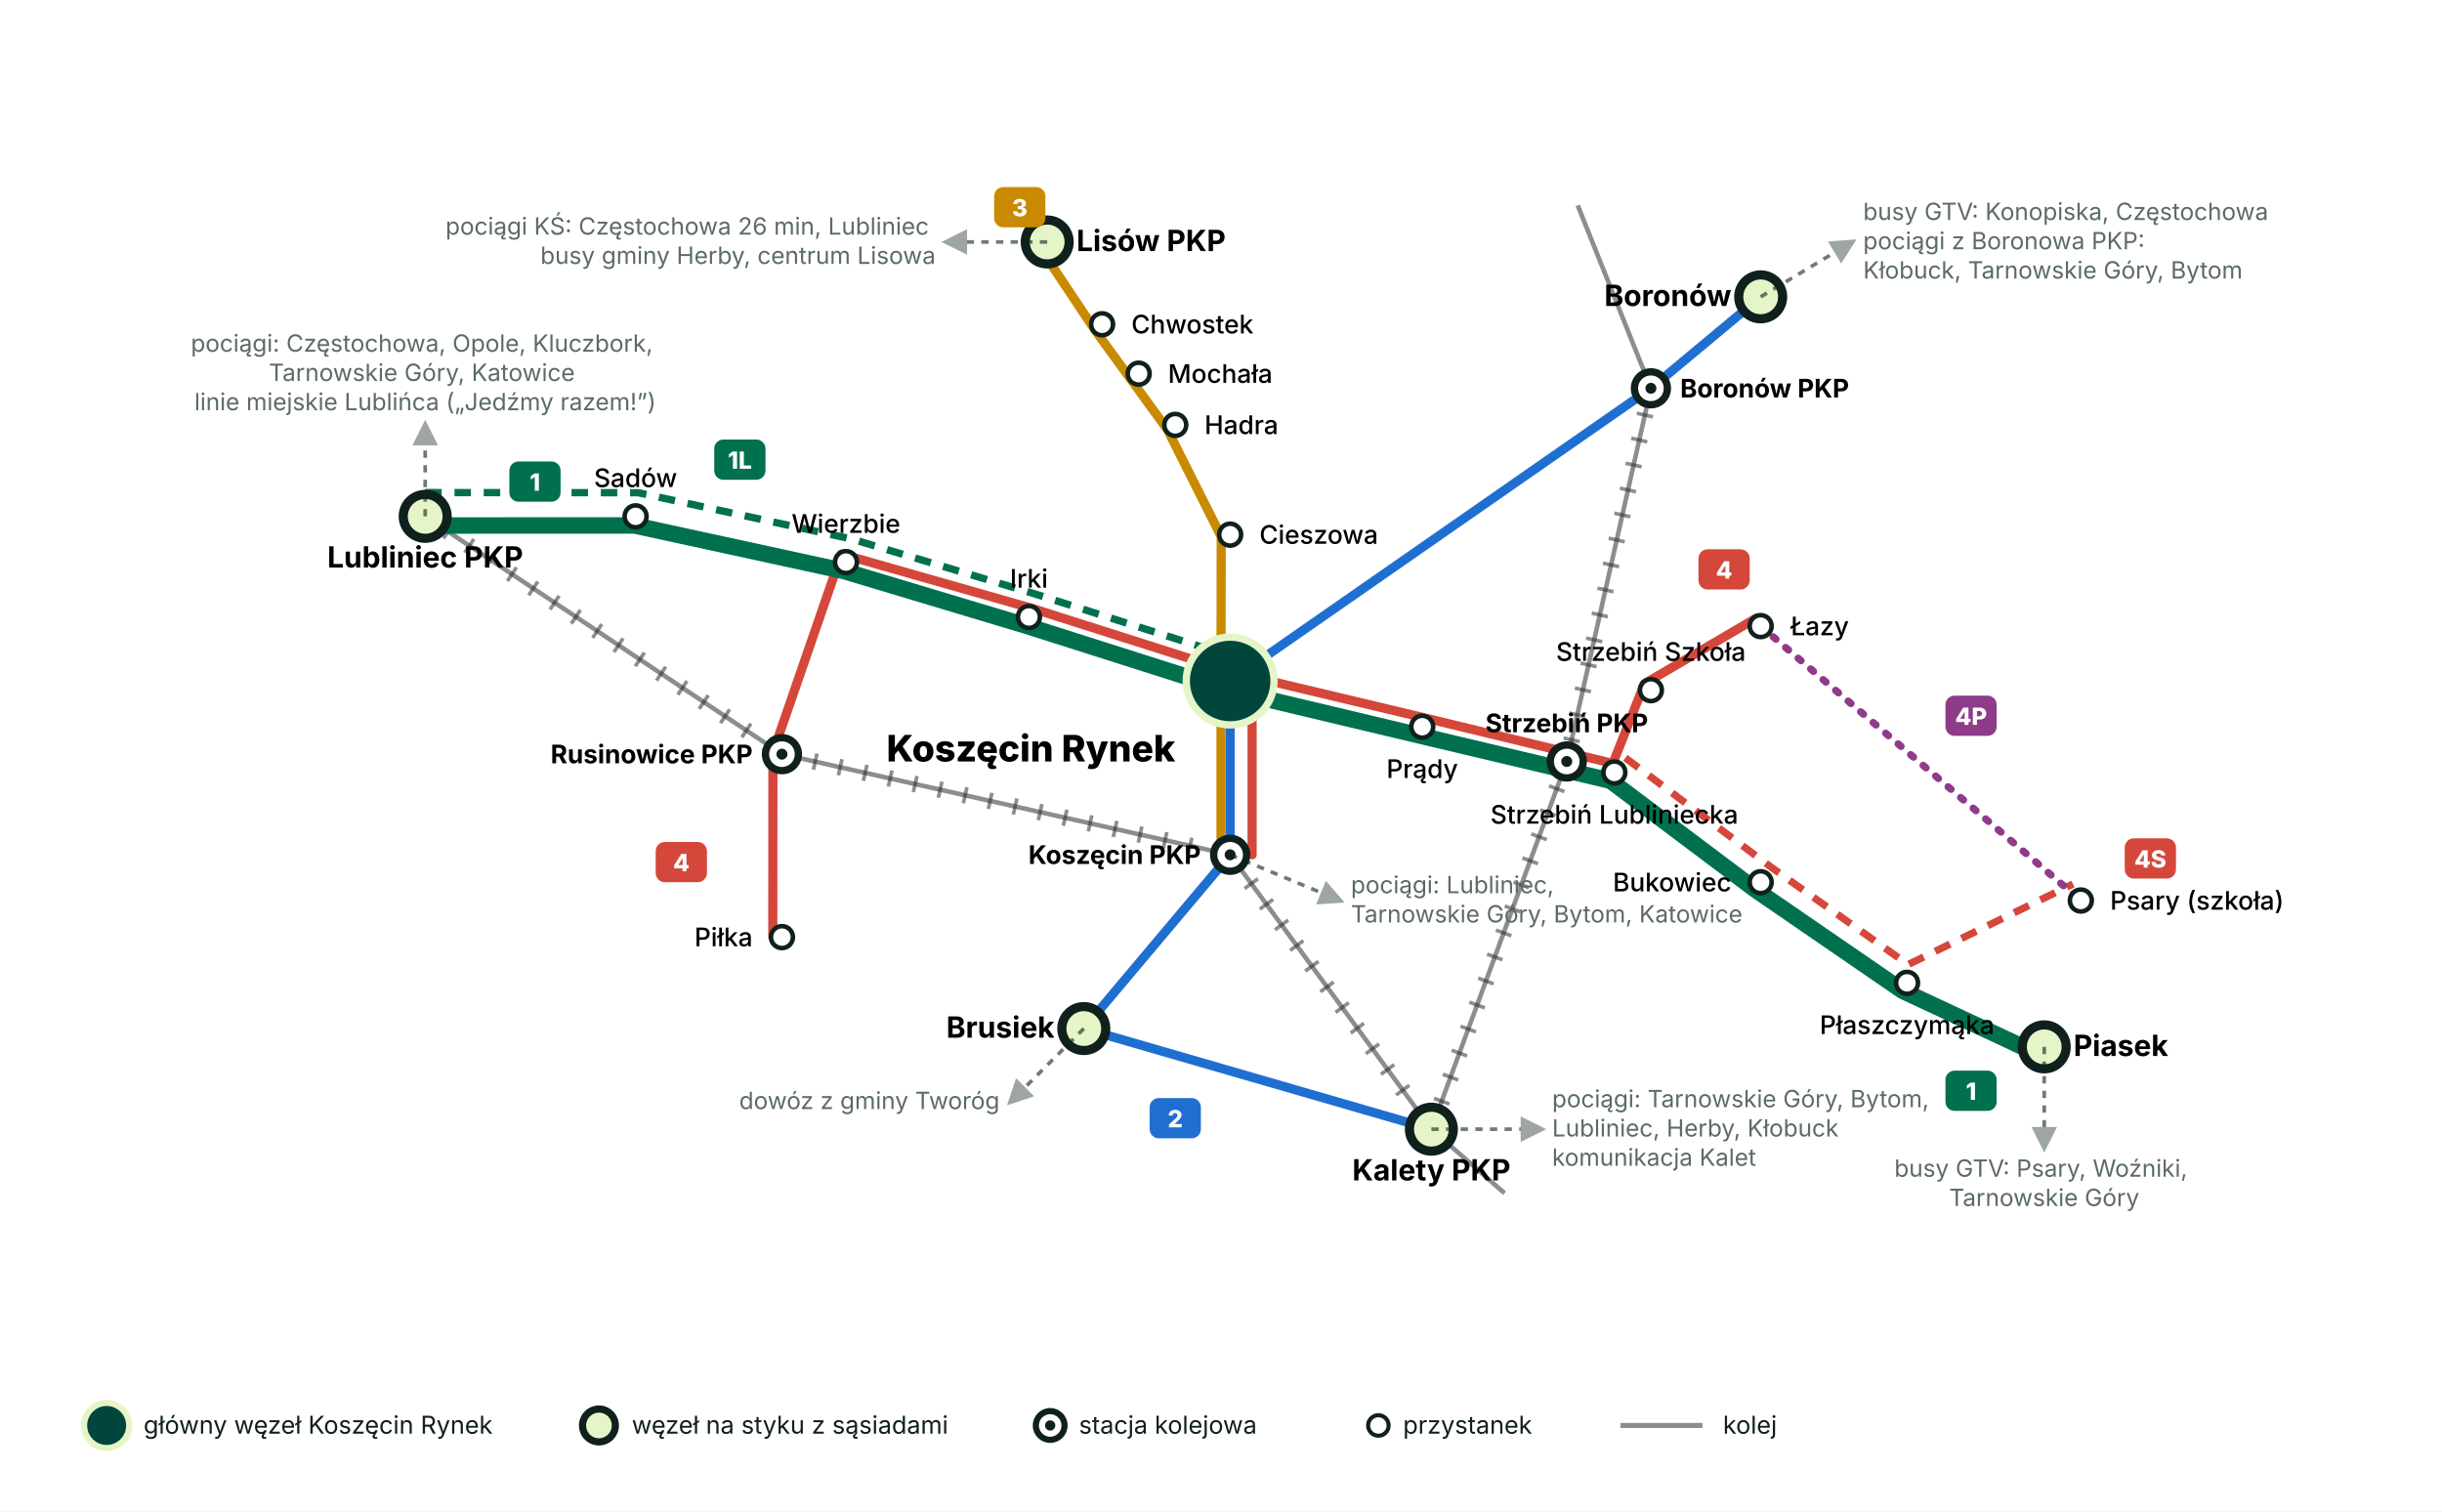
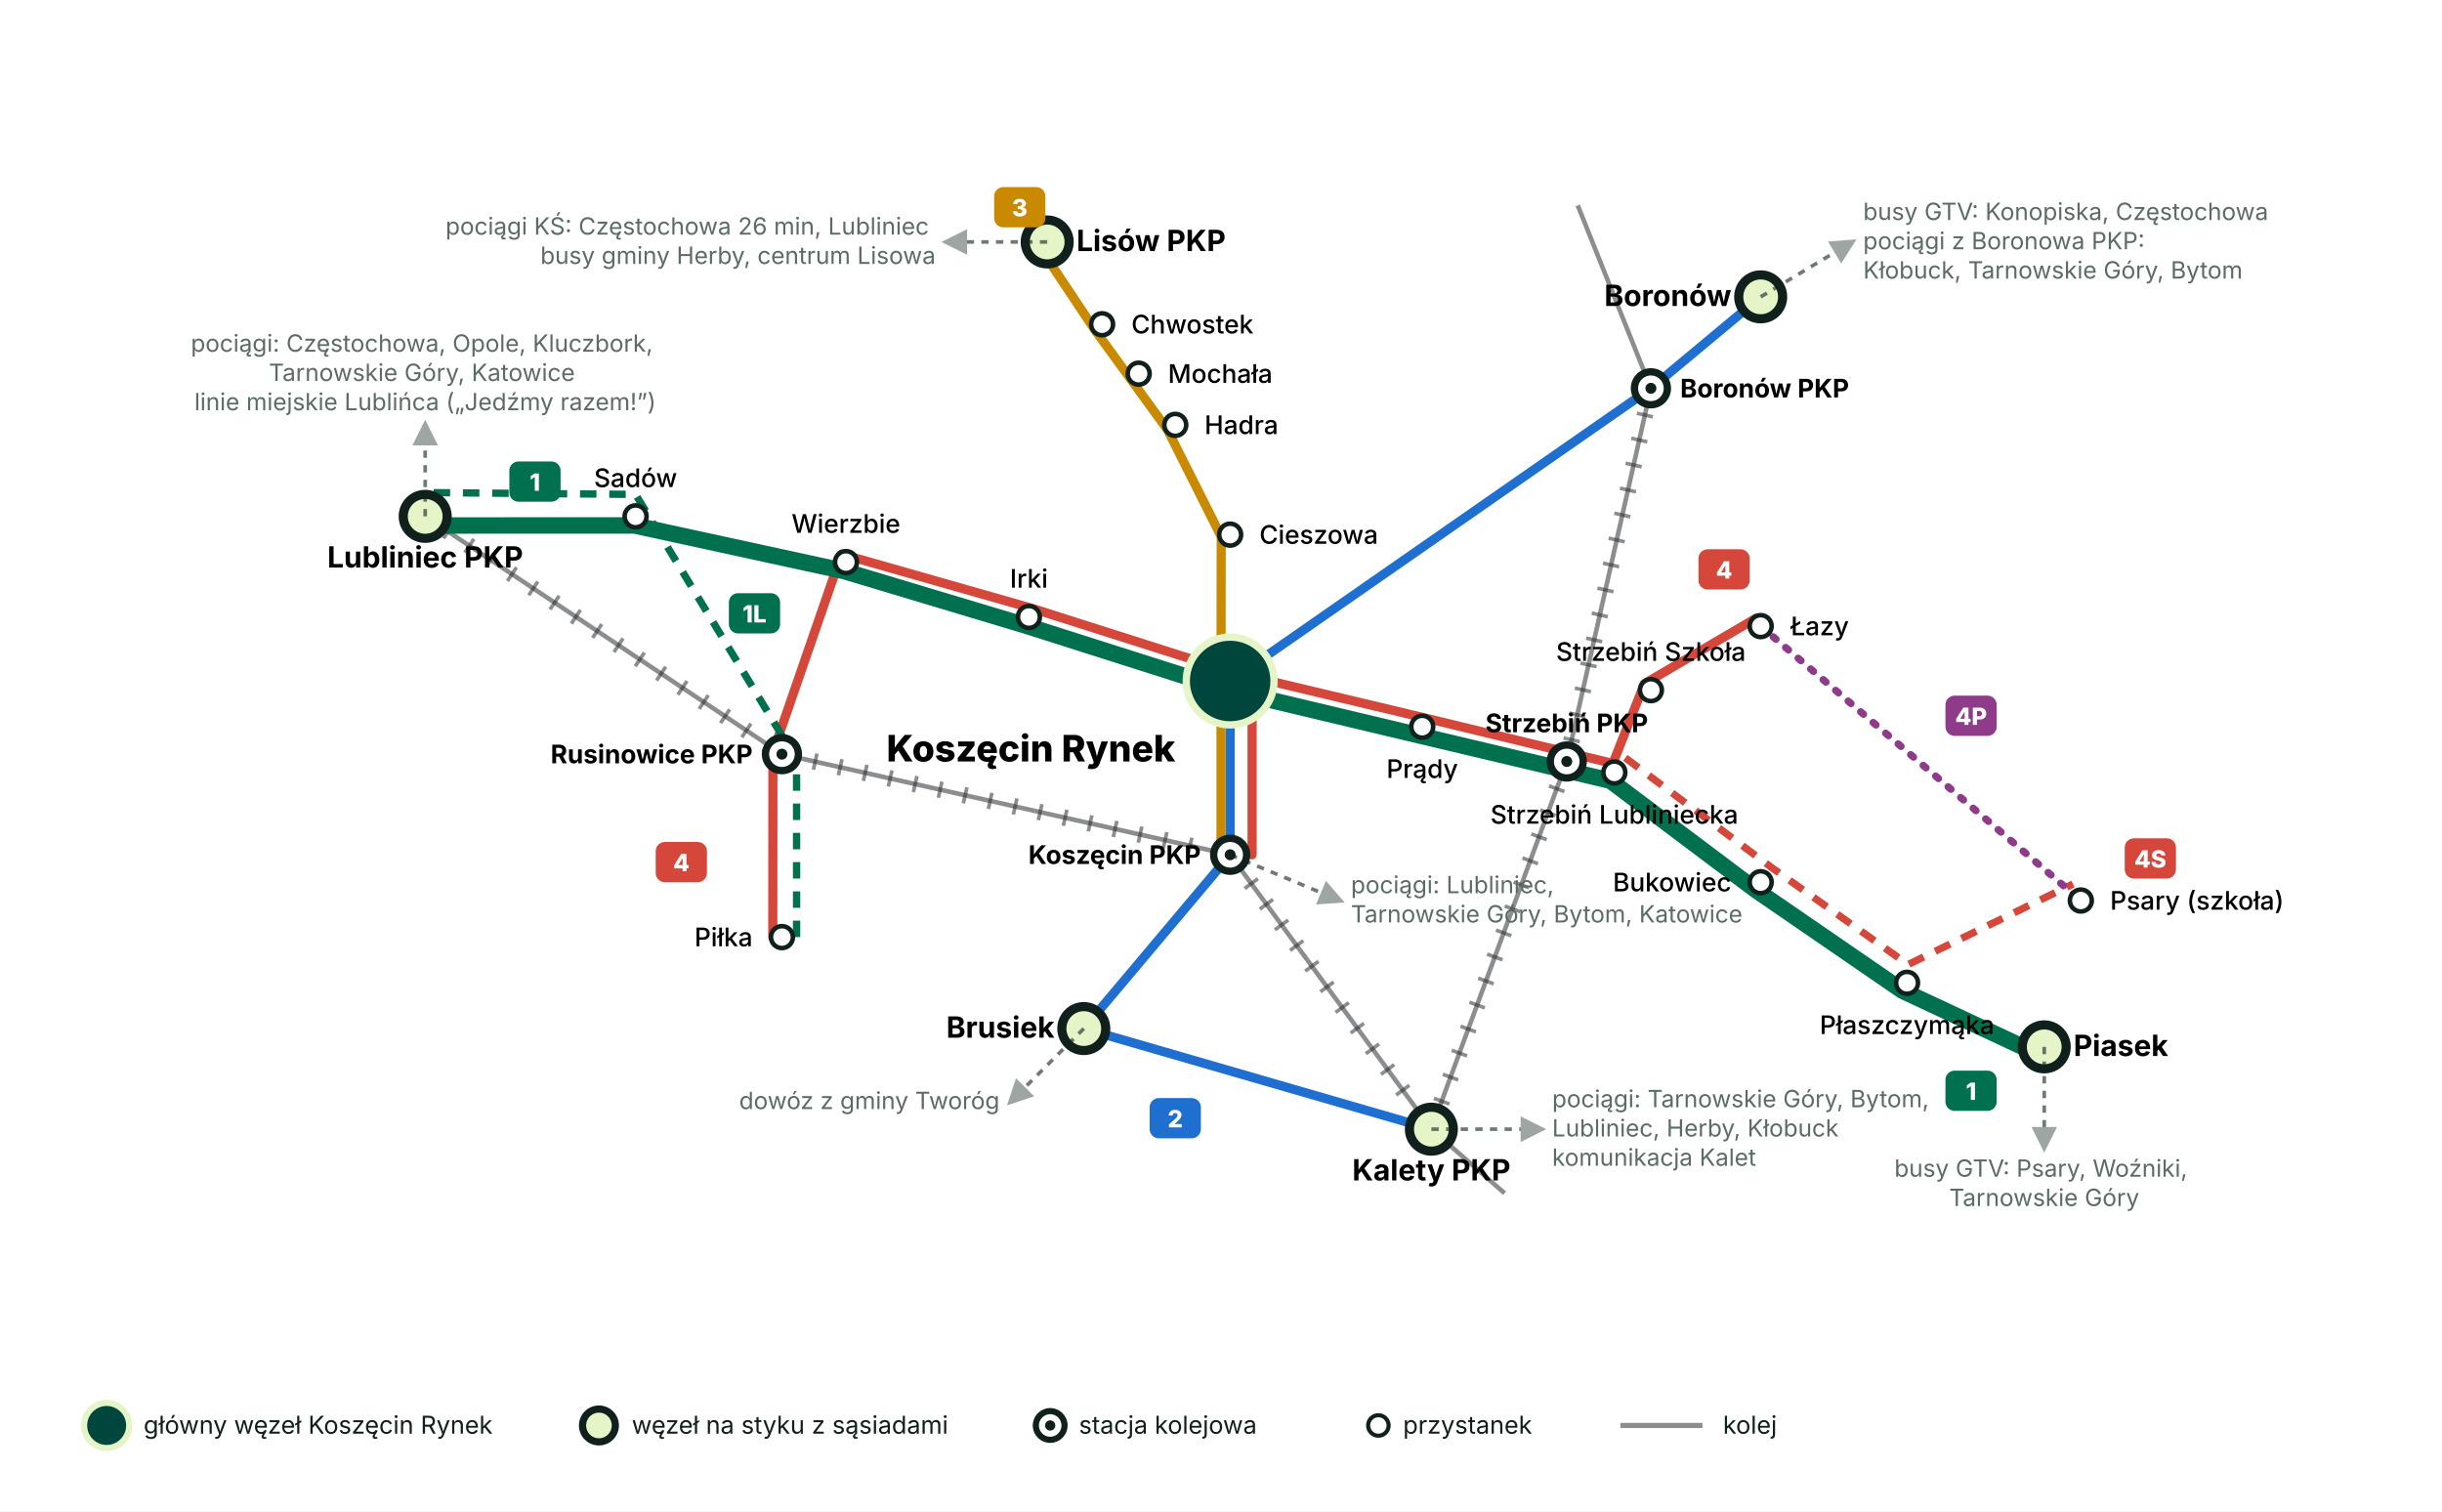
<svg xmlns="http://www.w3.org/2000/svg" viewBox="0 105 1190.55 736.89" preserveAspectRatio="xMidYMid meet">
  <rect width="1190.55" height="841.89" fill="#fff" />
  <text x="40" y="62" font-family="Inter, system-ui, Segoe UI, Roboto, sans-serif" font-weight="800" font-size="28" fill="#10201c">Schemat linii – węzeł Koszęcin Rynek</text>
  <text x="40" y="88" font-family="Inter, system-ui, Segoe UI, Roboto, sans-serif" font-size="13" fill="#5b6b66">Schemat, nie mapa w skali. Gruba linia: co godzinę, cienka: co 2 godziny, przerywana: propozycje. Strzałki: dokąd można jechać dalej z końców linii.</text>
  <svg x="20" y="110" width="1150.55" height="671.89" viewBox="-150 -10 1290 600">
    <style>text{font-family:Inter}</style>
    <defs>
      <marker id="ar" viewBox="0 0 10 10" refX="8" refY="5" markerWidth="7" markerHeight="7" orient="auto-start-reverse">
        <path d="M0,0L10,5L0,10z" fill="#5b6b66" />
      </marker>
    </defs>
    <polyline points="60,190 255,320 500,375 610,525" fill="none" stroke="#2b2f33" stroke-width="2.5" opacity=".55" />
    <polyline points="60,190 255,320 500,375 610,525" fill="none" stroke="#2b2f33" stroke-width="9" stroke-dasharray="2 12" opacity=".55" />
    <polyline points="730,120 684,324 610,525" fill="none" stroke="#2b2f33" stroke-width="2.5" opacity=".55" />
    <polyline points="730,120 684,324 610,525" fill="none" stroke="#2b2f33" stroke-width="9" stroke-dasharray="2 12" opacity=".55" />
    <polyline points="610,525 650,560" stroke="#2b2f33" stroke-width="2.5" opacity=".55" />
    <polyline points="730,120 690,20" stroke="#2b2f33" stroke-width="2.5" opacity=".55" />
    <polyline points="787.481,245.681 726.464,281.464 709.21,325.063 606.158,300.136 501.344,275.184 391.478,240.224 287.572,210.629 250.071,319.159 250,420" fill="none" stroke="#d4473a" stroke-width="5" stroke-linecap="round" stroke-linejoin="round" />
    <polyline points="942.886,484.531 867.489,449.324 787.082,394.06 707.912,334.543 603.842,309.864 498.656,284.816 388.522,249.776 288.761,219.844 174.46,194.971 60,195" fill="none" stroke="#00704f" stroke-width="9" stroke-linecap="round" stroke-linejoin="round" />
    <polyline points="790,70 730,120 500,280 500,375 420,470 610,525" fill="none" stroke="#1f6fd1" stroke-width="5" stroke-linecap="round" stroke-linejoin="round" />
    <polyline points="395.84,42.774 425.904,87.867 465.729,142.6 495.111,201.048 495,280 495,375" fill="none" stroke="#c98a00" stroke-width="5" stroke-linecap="round" stroke-linejoin="round" />
    <polyline points="512,280 512,375" fill="none" stroke="#d4473a" stroke-width="5" stroke-linecap="round" stroke-linejoin="round" />
-     <polyline points="60,177 176.405,177.076 293.222,202.406 393.844,232.581 503.942,267.612" fill="none" stroke="#00704f" stroke-width="4" stroke-dasharray="9 7" stroke-linejoin="round" />
+     <polyline points="263,420 263,323 175,178 60,177" fill="none" stroke="#00704f" stroke-width="4" stroke-dasharray="9 7" stroke-linejoin="round" />
    <polyline points="716,322 795.836,381.88 870.57,435.016 960.719,390.963" fill="none" stroke="#d4473a" stroke-width="4" stroke-dasharray="9 7" stroke-linejoin="round" />
    <polyline points="790,250 965,400" fill="none" stroke="#8e3b8a" stroke-width="4" stroke-dasharray="2 7" stroke-linecap="round" stroke-linejoin="round" />
    <circle cx="60" cy="190" r="12" fill="#e6f5c8" stroke="#10201c" stroke-width="5" />
    <text x="60" y="218" text-anchor="middle" font-size="16" font-weight="700">Lubliniec PKP</text>
    <circle cx="175" cy="190" r="6" fill="#ffffff" stroke="#10201c" stroke-width="2.5" />
    <text x="175" y="174" text-anchor="middle" font-size="14" font-weight="500">Sadów</text>
    <circle cx="290" cy="215" r="6" fill="#ffffff" stroke="#10201c" stroke-width="2.5" />
    <text x="290" y="199" text-anchor="middle" font-size="14" font-weight="500">Wierzbie</text>
    <circle cx="390" cy="245" r="6" fill="#ffffff" stroke="#10201c" stroke-width="2.5" />
    <text x="390" y="229" text-anchor="middle" font-size="14" font-weight="500">Irki</text>
    <circle cx="500" cy="280" r="24" fill="#00463c" stroke="#e6f5c8" stroke-width="4" />
    <text x="470" y="324" text-anchor="end" font-size="20" font-weight="800">Koszęcin Rynek</text>
    <circle cx="500" cy="375" r="9" fill="#ffffff" stroke="#10201c" stroke-width="4" />
    <circle cx="500" cy="375" r="3" fill="#10201c" />
    <text x="484" y="380" text-anchor="end" font-size="14" font-weight="700">Koszęcin PKP</text>
    <circle cx="684" cy="324" r="9" fill="#ffffff" stroke="#10201c" stroke-width="4" />
    <circle cx="684" cy="324" r="3" fill="#10201c" />
    <text x="684" y="308" text-anchor="middle" font-size="14" font-weight="700">Strzebiń PKP</text>
    <circle cx="710" cy="330" r="6" fill="#ffffff" stroke="#10201c" stroke-width="2.5" />
    <text x="710" y="358" text-anchor="middle" font-size="14" font-weight="500">Strzebiń Lubliniecka</text>
    <circle cx="730" cy="285" r="6" fill="#ffffff" stroke="#10201c" stroke-width="2.5" />
    <text x="730" y="269" text-anchor="middle" font-size="14" font-weight="500">Strzebiń Szkoła</text>
    <circle cx="605" cy="305" r="6" fill="#ffffff" stroke="#10201c" stroke-width="2.5" />
    <text x="605" y="333" text-anchor="middle" font-size="14" font-weight="500">Prądy</text>
    <circle cx="965" cy="400" r="6" fill="#ffffff" stroke="#10201c" stroke-width="2.5" />
    <text x="981" y="405" text-anchor="start" font-size="14" font-weight="500">Psary (szkoła)</text>
    <circle cx="790" cy="250" r="6" fill="#ffffff" stroke="#10201c" stroke-width="2.5" />
    <text x="806" y="255" text-anchor="start" font-size="14" font-weight="500">Łazy</text>
    <circle cx="790" cy="390" r="6" fill="#ffffff" stroke="#10201c" stroke-width="2.5" />
    <text x="774" y="395" text-anchor="end" font-size="14" font-weight="500">Bukowiec</text>
    <circle cx="870" cy="445" r="6" fill="#ffffff" stroke="#10201c" stroke-width="2.5" />
    <text x="870" y="473" text-anchor="middle" font-size="14" font-weight="500">Płaszczymąka</text>
    <circle cx="945" cy="480" r="12" fill="#e6f5c8" stroke="#10201c" stroke-width="5" />
    <text x="961" y="485" text-anchor="start" font-size="16" font-weight="700">Piasek</text>
    <circle cx="790" cy="70" r="12" fill="#e6f5c8" stroke="#10201c" stroke-width="5" />
    <text x="774" y="75" text-anchor="end" font-size="16" font-weight="700">Boronów</text>
    <circle cx="730" cy="120" r="9" fill="#ffffff" stroke="#10201c" stroke-width="4" />
    <circle cx="730" cy="120" r="3" fill="#10201c" />
    <text x="746" y="125" text-anchor="start" font-size="14" font-weight="700">Boronów PKP</text>
    <circle cx="400" cy="40" r="12" fill="#e6f5c8" stroke="#10201c" stroke-width="5" />
    <text x="416" y="45" text-anchor="start" font-size="16" font-weight="700">Lisów PKP</text>
    <circle cx="430" cy="85" r="6" fill="#ffffff" stroke="#10201c" stroke-width="2.5" />
    <text x="446" y="90" text-anchor="start" font-size="14" font-weight="500">Chwostek</text>
    <circle cx="450" cy="112" r="6" fill="#ffffff" stroke="#10201c" stroke-width="2.5" />
    <text x="466" y="117" text-anchor="start" font-size="14" font-weight="500">Mochała</text>
    <circle cx="470" cy="140" r="6" fill="#ffffff" stroke="#10201c" stroke-width="2.5" />
    <text x="486" y="145" text-anchor="start" font-size="14" font-weight="500">Hadra</text>
    <circle cx="500" cy="200" r="6" fill="#ffffff" stroke="#10201c" stroke-width="2.5" />
    <text x="516" y="205" text-anchor="start" font-size="14" font-weight="500">Cieszowa</text>
    <circle cx="420" cy="470" r="12" fill="#e6f5c8" stroke="#10201c" stroke-width="5" />
    <text x="404" y="475" text-anchor="end" font-size="16" font-weight="700">Brusiek</text>
    <circle cx="610" cy="525" r="12" fill="#e6f5c8" stroke="#10201c" stroke-width="5" />
    <text x="610" y="553" text-anchor="middle" font-size="16" font-weight="700">Kalety PKP</text>
    <circle cx="255" cy="320" r="9" fill="#ffffff" stroke="#10201c" stroke-width="4" />
    <circle cx="255" cy="320" r="3" fill="#10201c" />
    <text x="239" y="325" text-anchor="end" font-size="14" font-weight="700">Rusinowice PKP</text>
    <circle cx="255" cy="420" r="6" fill="#ffffff" stroke="#10201c" stroke-width="2.5" />
    <text x="239" y="425" text-anchor="end" font-size="14" font-weight="500">Piłka</text>
    <line x1="60" y1="190" x2="60" y2="140" stroke="#10201c" stroke-width="2" stroke-dasharray="4 4" opacity=".6" marker-end="url(#ar)" />
    <text x="60" y="100" text-anchor="middle" font-size="13" fill="#5b6b66">
      <tspan x="60" dy="0">pociągi: Częstochowa, Opole, Kluczbork,</tspan>
      <tspan x="60" dy="16">Tarnowskie Góry, Katowice</tspan>
      <tspan x="60" dy="16">linie miejskie Lublińca („Jedźmy razem!”)</tspan>
    </text>
    <line x1="400" y1="40" x2="345" y2="40" stroke="#10201c" stroke-width="2" stroke-dasharray="4 4" opacity=".6" marker-end="url(#ar)" />
    <text x="339" y="36" text-anchor="end" font-size="13" fill="#5b6b66">
      <tspan x="339" dy="0">pociągi KŚ: Częstochowa 26 min, Lubliniec</tspan>
      <tspan x="339" dy="16">busy gminy Herby, centrum Lisowa</tspan>
    </text>
    <line x1="790" y1="70" x2="840" y2="40" stroke="#10201c" stroke-width="2" stroke-dasharray="4 4" opacity=".6" marker-end="url(#ar)" />
    <text x="846" y="28" text-anchor="start" font-size="13" fill="#5b6b66">
      <tspan x="846" dy="0">busy GTV: Konopiska, Częstochowa</tspan>
      <tspan x="846" dy="16">pociągi z Boronowa PKP:</tspan>
      <tspan x="846" dy="16">Kłobuck, Tarnowskie Góry, Bytom</tspan>
    </text>
    <line x1="945" y1="480" x2="945" y2="535" stroke="#10201c" stroke-width="2" stroke-dasharray="4 4" opacity=".6" marker-end="url(#ar)" />
    <text x="945" y="551" text-anchor="middle" font-size="13" fill="#5b6b66">
      <tspan x="945" dy="0">busy GTV: Psary, Woźniki,</tspan>
      <tspan x="945" dy="16">Tarnowskie Góry</tspan>
    </text>
    <line x1="610" y1="525" x2="670" y2="525" stroke="#10201c" stroke-width="2" stroke-dasharray="4 4" opacity=".6" marker-end="url(#ar)" />
    <text x="676" y="513" text-anchor="start" font-size="13" fill="#5b6b66">
      <tspan x="676" dy="0">pociągi: Tarnowskie Góry, Bytom,</tspan>
      <tspan x="676" dy="16">Lubliniec, Herby, Kłobuck</tspan>
      <tspan x="676" dy="16">komunikacja Kalet</tspan>
    </text>
    <line x1="420" y1="470" x2="380" y2="510" stroke="#10201c" stroke-width="2" stroke-dasharray="4 4" opacity=".6" marker-end="url(#ar)" />
    <text x="374" y="514" text-anchor="end" font-size="13" fill="#5b6b66">
      <tspan x="374" dy="0">dowóz z gminy Tworóg</tspan>
    </text>
    <line x1="500" y1="375" x2="560" y2="400" stroke="#10201c" stroke-width="2" stroke-dasharray="4 4" opacity=".6" marker-end="url(#ar)" />
    <text x="566" y="396" text-anchor="start" font-size="13" fill="#5b6b66">
      <tspan x="566" dy="0">pociągi: Lubliniec,</tspan>
      <tspan x="566" dy="16">Tarnowskie Góry, Bytom, Katowice</tspan>
    </text>
    <rect x="106" y="160" width="28" height="22" rx="5" fill="#00704f" />
    <text x="120" y="176" text-anchor="middle" font-size="13" font-weight="800" fill="#fff" stroke="none">1</text>
    <rect x="186" y="368" width="28" height="22" rx="5" fill="#d4473a" />
    <text x="200" y="384" text-anchor="middle" font-size="13" font-weight="800" fill="#fff" stroke="none">4</text>
    <rect x="891" y="493" width="28" height="22" rx="5" fill="#00704f" />
    <text x="905" y="509" text-anchor="middle" font-size="13" font-weight="800" fill="#fff" stroke="none">1</text>
    <rect x="456" y="508" width="28" height="22" rx="5" fill="#1f6fd1" />
    <text x="470" y="524" text-anchor="middle" font-size="13" font-weight="800" fill="#fff" stroke="none">2</text>
    <rect x="371" y="10" width="28" height="22" rx="5" fill="#c98a00" />
    <text x="385" y="26" text-anchor="middle" font-size="13" font-weight="800" fill="#fff" stroke="none">3</text>
    <rect x="756" y="208" width="28" height="22" rx="5" fill="#d4473a" />
    <text x="770" y="224" text-anchor="middle" font-size="13" font-weight="800" fill="#fff" stroke="none">4</text>
    <rect x="989" y="366" width="28" height="22" rx="5" fill="#d4473a" />
    <text x="1003" y="382" text-anchor="middle" font-size="13" font-weight="800" fill="#fff" stroke="none">4S</text>
-     <rect x="218" y="148" width="28" height="22" rx="5" fill="#00704f" />
-     <text x="232" y="164" text-anchor="middle" font-size="13" font-weight="800" fill="#fff" stroke="none">1L</text>
+     <rect x="226" y="232" width="28" height="22" rx="5" fill="#00704f" />
+     <text x="240" y="248" text-anchor="middle" font-size="13" font-weight="800" fill="#fff" stroke="none">1L</text>
    <rect x="891" y="288" width="28" height="22" rx="5" fill="#8e3b8a" />
    <text x="905" y="304" text-anchor="middle" font-size="13" font-weight="800" fill="#fff" stroke="none">4P</text>
  </svg>
  <g font-family="Inter, system-ui, Segoe UI, Roboto, sans-serif" font-size="12" fill="#10201c">
    <circle cx="52" cy="800" r="11" fill="#00463c" stroke="#e6f5c8" stroke-width="3" />
    <text x="70" y="804">główny węzeł Koszęcin Rynek</text>
    <circle cx="292" cy="800" r="8" fill="#e6f5c8" stroke="#10201c" stroke-width="3.5" />
    <text x="308" y="804">węzeł na styku z sąsiadami</text>
    <circle cx="512" cy="800" r="7" fill="#fff" stroke="#10201c" stroke-width="3" />
    <circle cx="512" cy="800" r="2.5" fill="#10201c" />
    <text x="526" y="804">stacja kolejowa</text>
    <circle cx="672" cy="800" r="5" fill="#fff" stroke="#10201c" stroke-width="2" />
    <text x="684" y="804">przystanek</text>
    <line x1="790" y1="800" x2="830" y2="800" stroke="#2b2f33" stroke-width="2.5" opacity=".55" />
    <text x="840" y="804">kolej</text>
  </g>
</svg>
